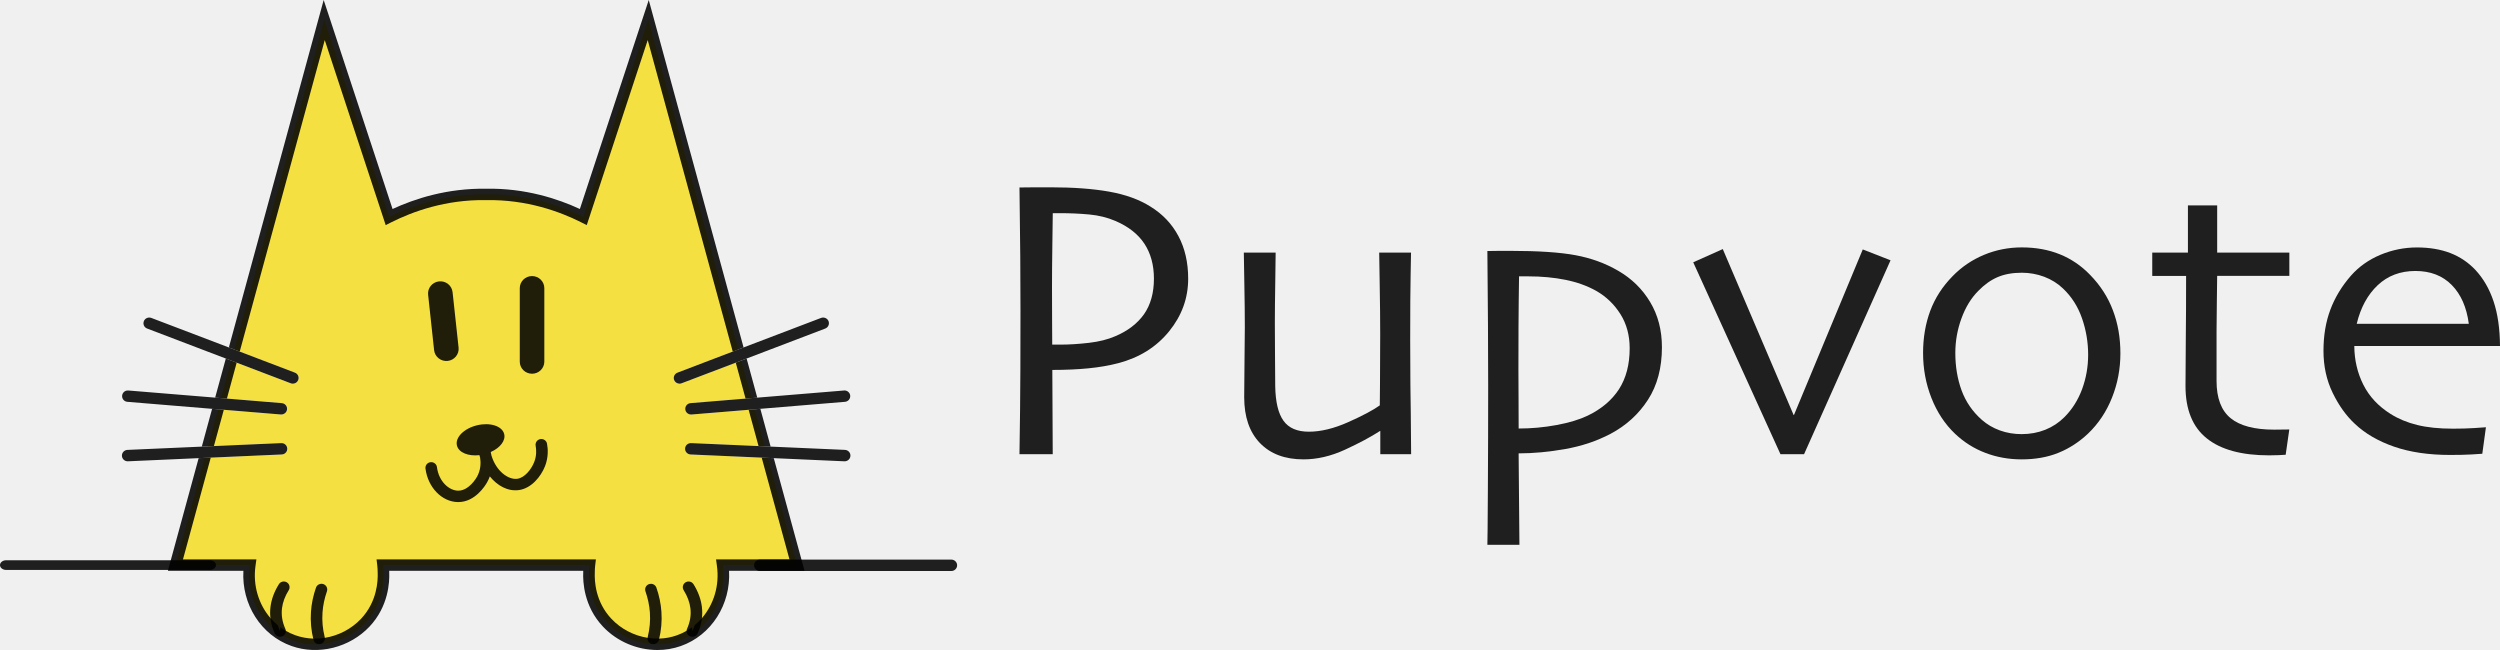
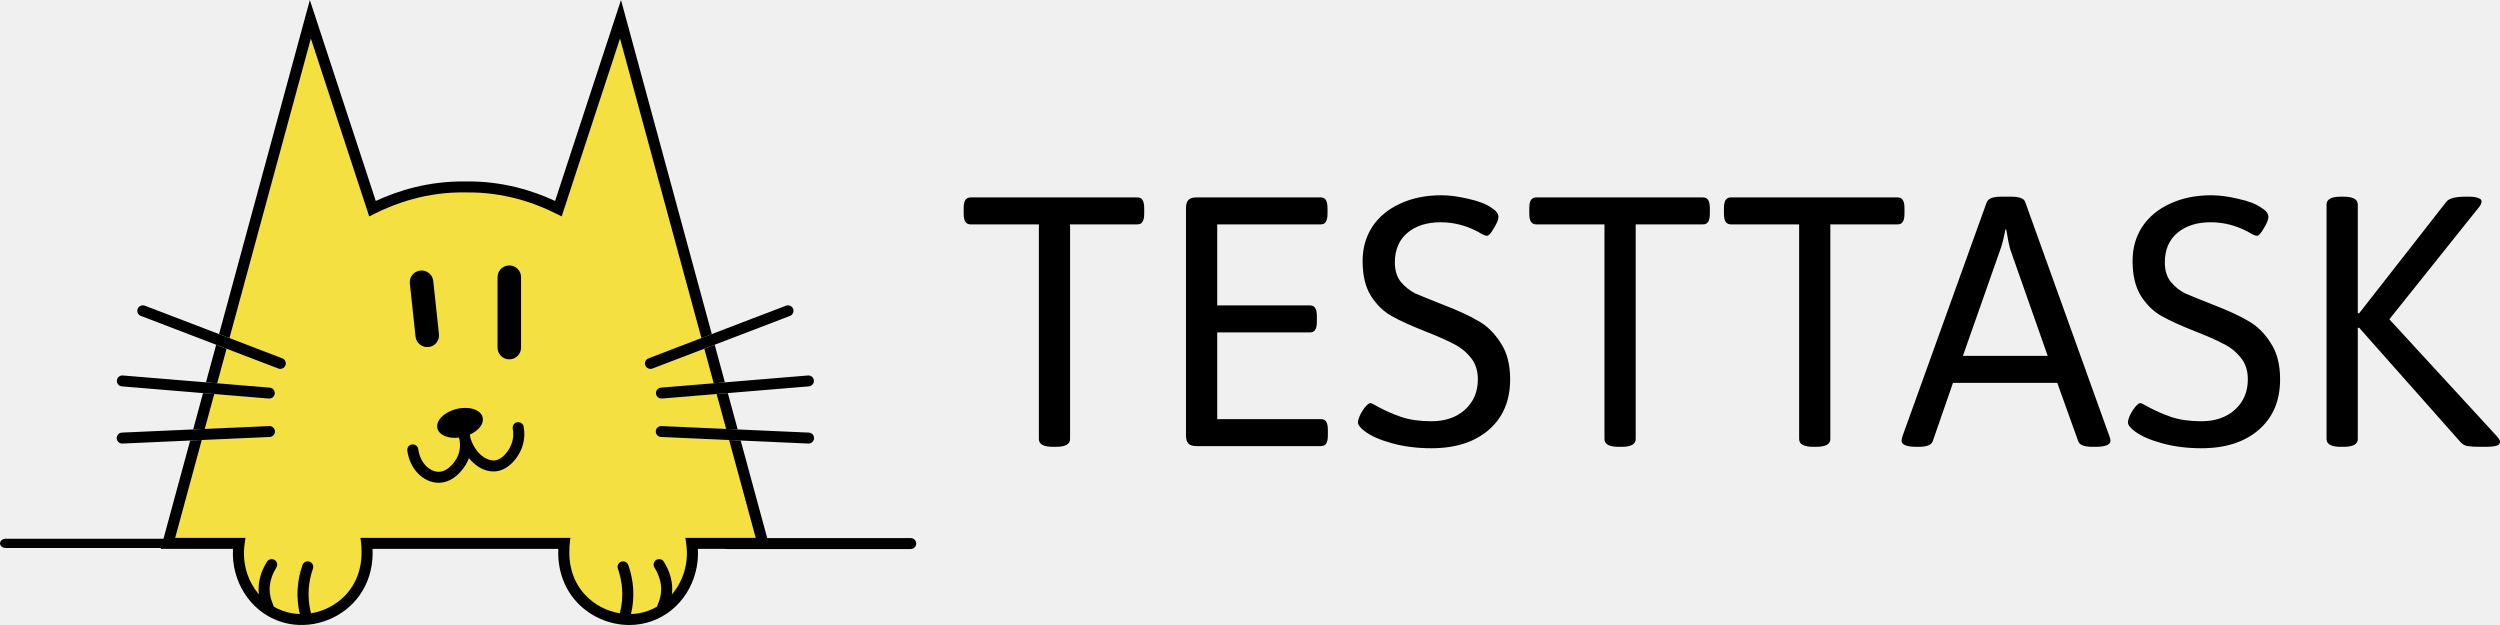
- <svg xmlns="http://www.w3.org/2000/svg" width="100" height="26" viewBox="0 0 100 26" fill="none">
-   <path d="M28.908 22.603C29.046 23.598 28.668 24.547 27.984 25.142C27.857 25.254 27.719 25.352 27.572 25.436C27.439 25.512 27.301 25.576 27.154 25.628C26.821 25.745 26.474 25.789 26.133 25.767C26.124 25.767 26.114 25.767 26.105 25.765C25.419 25.716 24.757 25.406 24.289 24.91C23.529 24.106 23.551 23.107 23.561 22.899C23.561 22.798 23.565 22.7 23.577 22.603H15.322C15.334 22.7 15.338 22.798 15.338 22.899C15.348 23.107 15.37 24.106 14.61 24.91C14.142 25.406 13.48 25.716 12.794 25.765C12.784 25.767 12.775 25.767 12.766 25.767C12.425 25.789 12.078 25.745 11.745 25.628C11.598 25.576 11.46 25.512 11.327 25.436C11.18 25.352 11.042 25.254 10.915 25.143C10.914 25.143 10.914 25.142 10.914 25.142C10.231 24.546 9.853 23.598 9.991 22.603H7.018C7.037 22.53 7.058 22.456 7.078 22.383C7.448 21.028 7.818 19.671 8.188 18.316L8.431 18.304L11.271 18.179C11.399 18.173 11.498 18.067 11.492 17.942C11.486 17.815 11.381 17.717 11.25 17.724L8.557 17.843L8.315 17.854C8.449 17.359 8.584 16.866 8.718 16.372L8.953 16.391L11.234 16.579H11.254C11.373 16.579 11.475 16.489 11.484 16.371C11.494 16.245 11.401 16.135 11.274 16.125L9.076 15.943L8.841 15.924C8.977 15.423 9.114 14.923 9.25 14.424L9.468 14.507L11.632 15.331C11.658 15.341 11.687 15.347 11.715 15.347C11.807 15.347 11.895 15.291 11.93 15.201C11.976 15.084 11.917 14.951 11.798 14.906L9.589 14.063L9.372 13.981C10.57 9.588 11.771 5.194 12.97 0.801C13.835 3.428 14.7 6.055 15.565 8.68C16.175 8.375 17.599 7.749 19.441 7.777H19.457C21.3 7.749 22.724 8.375 23.334 8.68C24.199 6.055 25.064 3.428 25.93 0.801C27.128 5.194 28.328 9.588 29.527 13.981L29.31 14.063L27.101 14.906C26.982 14.951 26.921 15.084 26.968 15.201C27.003 15.291 27.091 15.347 27.184 15.347C27.212 15.347 27.239 15.341 27.267 15.331L29.431 14.507L29.649 14.424C29.785 14.923 29.922 15.423 30.058 15.924L29.823 15.943L27.625 16.125C27.498 16.135 27.404 16.245 27.414 16.371C27.424 16.489 27.526 16.579 27.644 16.579H27.664L29.946 16.391L30.18 16.372C30.315 16.866 30.45 17.359 30.584 17.854L30.342 17.843L27.647 17.724C27.517 17.719 27.412 17.815 27.406 17.942C27.4 18.067 27.5 18.173 27.627 18.179L30.468 18.304L30.711 18.316C31.081 19.671 31.451 21.028 31.821 22.383C31.841 22.456 31.861 22.53 31.881 22.603H28.908Z" fill="#F4E041" />
-   <path d="M32.182 22.832L32.121 22.613L32.059 22.384L30.951 18.326L30.711 18.316L30.468 18.305L31.579 22.375H28.642L28.677 22.634C28.787 23.418 28.551 24.177 28.078 24.724C27.988 24.829 27.889 24.926 27.782 25.012C27.75 25.04 27.717 25.066 27.683 25.09C27.614 25.142 27.542 25.189 27.467 25.231C27.343 25.303 27.213 25.365 27.075 25.413C26.846 25.494 26.608 25.537 26.369 25.544C26.29 25.546 26.211 25.544 26.133 25.539C26.056 25.535 25.98 25.525 25.904 25.513C25.363 25.427 24.846 25.165 24.458 24.754C23.812 24.071 23.777 23.236 23.792 22.899C23.792 22.8 23.796 22.712 23.806 22.63L23.836 22.375H15.062L15.092 22.63C15.101 22.712 15.107 22.8 15.107 22.908C15.121 23.236 15.085 24.071 14.44 24.754C14.051 25.165 13.535 25.427 12.995 25.513C12.918 25.525 12.842 25.535 12.766 25.539C12.687 25.544 12.609 25.546 12.53 25.544C12.29 25.537 12.051 25.494 11.822 25.413C11.686 25.365 11.555 25.304 11.433 25.233H11.432C11.357 25.19 11.284 25.142 11.214 25.09C11.181 25.066 11.147 25.04 11.115 25.012C11.009 24.926 10.909 24.829 10.819 24.724C10.346 24.177 10.11 23.418 10.22 22.634L10.256 22.375H7.319L8.43 18.305L8.188 18.316L7.946 18.326L6.838 22.384L6.776 22.613L6.716 22.832H9.736C9.659 24.171 10.441 25.412 11.666 25.842C12.733 26.219 13.984 25.906 14.779 25.065C15.543 24.255 15.586 23.273 15.569 22.899C15.569 22.876 15.568 22.853 15.568 22.832H23.329V22.889C23.312 23.273 23.355 24.255 24.119 25.065C24.69 25.669 25.495 26 26.298 26C26.614 26 26.929 25.948 27.231 25.842C28.457 25.412 29.238 24.171 29.162 22.832H32.182ZM8.718 16.372L8.484 16.353L8.072 17.864L8.315 17.854L8.556 17.843L8.953 16.391L8.718 16.372ZM25.95 0L25.709 0.731C24.987 2.922 24.265 5.113 23.543 7.303L23.195 8.36C22.315 7.952 21.011 7.522 19.457 7.549H19.445C17.886 7.524 16.582 7.952 15.702 8.36L15.354 7.303C14.633 5.113 13.912 2.922 13.189 0.731L12.947 0L9.154 13.898L9.372 13.982L9.589 14.063L12.99 1.602C13.632 3.55 14.273 5.497 14.914 7.444L15.428 9.004L15.669 8.883C16.497 8.468 17.827 7.976 19.441 8.005H19.461C21.079 7.978 22.401 8.468 23.229 8.883L23.47 9.004L23.984 7.444C24.624 5.497 25.266 3.55 25.909 1.602L29.31 14.063L29.527 13.982L29.743 13.898L25.95 0ZM9.033 14.341L8.606 15.905L8.841 15.924L9.076 15.943L9.467 14.507L9.25 14.424L9.033 14.341ZM29.865 14.342L29.649 14.424L29.431 14.507L29.823 15.943L30.058 15.924L30.291 15.906L29.865 14.342ZM30.414 16.353L30.18 16.372L29.946 16.391L30.342 17.843L30.584 17.854L30.825 17.864L30.414 16.353Z" fill="black" fill-opacity="0.87" />
-   <path d="M21.282 14.949C21.01 14.949 20.791 14.733 20.791 14.465V11.528C20.791 11.26 21.01 11.043 21.282 11.043C21.553 11.043 21.773 11.26 21.773 11.528V14.465C21.773 14.732 21.553 14.949 21.282 14.949Z" fill="black" fill-opacity="0.87" />
-   <path d="M17.906 14.437C17.636 14.465 17.393 14.272 17.364 14.005L17.125 11.789C17.096 11.524 17.292 11.284 17.562 11.256C17.832 11.227 18.074 11.42 18.103 11.687L18.343 13.903C18.372 14.17 18.176 14.408 17.906 14.437Z" fill="black" fill-opacity="0.87" />
-   <path d="M11.928 15.201C11.894 15.291 11.806 15.347 11.713 15.347C11.686 15.347 11.657 15.342 11.63 15.331L9.466 14.507L9.249 14.424L9.031 14.341L5.887 13.142C5.766 13.097 5.708 12.965 5.754 12.847C5.8 12.73 5.934 12.672 6.053 12.717L9.153 13.898L9.37 13.981L9.587 14.063L11.797 14.906C11.916 14.952 11.975 15.084 11.928 15.201Z" fill="black" fill-opacity="0.87" />
-   <path d="M11.482 16.371C11.473 16.489 11.371 16.579 11.252 16.579H11.232L8.951 16.391L8.717 16.372L8.482 16.353L5.096 16.073C4.968 16.063 4.874 15.953 4.885 15.827C4.896 15.702 5.005 15.608 5.135 15.62L8.604 15.905L8.839 15.924L9.074 15.943L11.272 16.125C11.399 16.135 11.492 16.245 11.482 16.371Z" fill="black" fill-opacity="0.87" />
-   <path d="M11.49 17.942C11.496 18.068 11.398 18.174 11.269 18.179L8.429 18.305L8.186 18.316L7.944 18.326L5.118 18.452H5.107C4.985 18.452 4.882 18.356 4.877 18.234C4.871 18.108 4.97 18.002 5.097 17.996L8.07 17.865L8.313 17.855L8.555 17.843L11.248 17.724C11.379 17.718 11.484 17.816 11.49 17.942Z" fill="black" fill-opacity="0.87" />
-   <path d="M33.009 13.142L29.863 14.342L29.647 14.424L29.43 14.507L27.265 15.331C27.238 15.342 27.21 15.347 27.182 15.347C27.09 15.347 27.002 15.291 26.966 15.201C26.92 15.084 26.98 14.952 27.099 14.906L29.308 14.063L29.526 13.981L29.742 13.898L32.842 12.717C32.96 12.672 33.096 12.73 33.142 12.847C33.187 12.965 33.128 13.097 33.009 13.142Z" fill="black" fill-opacity="0.87" />
-   <path d="M34.009 15.827C34.019 15.953 33.925 16.063 33.797 16.073L30.411 16.353L30.177 16.372L29.943 16.392L27.661 16.58H27.641C27.523 16.58 27.421 16.49 27.411 16.371C27.401 16.246 27.495 16.135 27.622 16.125L29.82 15.944L30.055 15.924L30.288 15.906L33.759 15.62C33.886 15.607 33.998 15.702 34.009 15.827Z" fill="black" fill-opacity="0.87" />
-   <path d="M34.017 18.234C34.011 18.356 33.91 18.452 33.786 18.452H33.776L30.949 18.326L30.709 18.316L30.466 18.305L27.624 18.179C27.497 18.173 27.397 18.067 27.403 17.942C27.409 17.815 27.514 17.72 27.645 17.724L30.34 17.843L30.581 17.854L30.823 17.864L33.797 17.995C33.925 18.001 34.023 18.107 34.017 18.234Z" fill="black" fill-opacity="0.87" />
-   <path d="M26.037 23.58C26.125 23.83 26.201 24.136 26.226 24.486C26.254 24.898 26.202 25.256 26.131 25.539L26.037 23.58Z" fill="#F4E041" />
-   <path d="M26.132 25.767C26.114 25.767 26.095 25.765 26.077 25.76C25.953 25.731 25.877 25.606 25.908 25.485C25.989 25.16 26.019 24.829 25.996 24.502C25.976 24.218 25.916 23.933 25.819 23.655C25.777 23.536 25.841 23.406 25.962 23.365C26.084 23.324 26.214 23.387 26.256 23.506C26.367 23.822 26.434 24.147 26.457 24.471C26.484 24.846 26.449 25.223 26.357 25.595C26.33 25.698 26.235 25.767 26.132 25.767Z" fill="black" fill-opacity="0.87" />
-   <path d="M27.545 23.489C27.686 23.714 27.808 23.987 27.846 24.301C27.893 24.669 27.809 24.99 27.695 25.245L27.545 23.489Z" fill="#F4E041" />
-   <path d="M27.695 25.472C27.664 25.472 27.633 25.465 27.601 25.452C27.485 25.401 27.431 25.267 27.483 25.151C27.606 24.878 27.65 24.601 27.616 24.327C27.586 24.088 27.496 23.846 27.347 23.608C27.28 23.501 27.314 23.36 27.422 23.294C27.531 23.228 27.673 23.261 27.74 23.368C27.925 23.663 28.037 23.967 28.075 24.273C28.119 24.628 28.063 24.986 27.907 25.336C27.868 25.422 27.784 25.472 27.695 25.472Z" fill="black" fill-opacity="0.87" />
-   <path d="M12.86 23.58C12.772 23.83 12.695 24.136 12.671 24.486C12.642 24.898 12.694 25.256 12.766 25.539L12.86 23.58Z" fill="#F4E041" />
-   <path d="M12.764 25.767C12.66 25.767 12.566 25.698 12.54 25.594C12.447 25.224 12.412 24.845 12.439 24.47C12.461 24.145 12.529 23.821 12.64 23.505C12.682 23.387 12.814 23.323 12.934 23.364C13.054 23.405 13.119 23.535 13.077 23.654C12.98 23.932 12.92 24.216 12.9 24.501C12.877 24.828 12.907 25.159 12.988 25.483C13.018 25.605 12.943 25.73 12.819 25.759C12.801 25.765 12.783 25.767 12.764 25.767Z" fill="black" fill-opacity="0.87" />
-   <path d="M11.351 23.489C11.21 23.714 11.088 23.987 11.05 24.301C11.003 24.669 11.087 24.99 11.201 25.245L11.351 23.489Z" fill="#F4E041" />
-   <path d="M11.201 25.472C11.112 25.472 11.027 25.421 10.989 25.336C10.833 24.987 10.775 24.629 10.82 24.273C10.859 23.967 10.971 23.664 11.156 23.368C11.223 23.261 11.365 23.228 11.474 23.294C11.582 23.36 11.616 23.501 11.549 23.608C11.4 23.845 11.31 24.088 11.28 24.327C11.246 24.601 11.29 24.878 11.412 25.151C11.464 25.267 11.411 25.401 11.294 25.452C11.263 25.466 11.232 25.472 11.201 25.472Z" fill="black" fill-opacity="0.87" />
-   <path d="M8.393 22.798H0.246C0.111 22.798 0 22.711 0 22.604C0 22.497 0.111 22.41 0.246 22.41H8.393C8.528 22.41 8.639 22.497 8.639 22.604C8.639 22.711 8.528 22.798 8.393 22.798Z" fill="black" fill-opacity="0.87" />
-   <path d="M38.054 22.84H30.395C30.268 22.84 30.164 22.737 30.164 22.612C30.164 22.486 30.268 22.384 30.395 22.384H38.054C38.181 22.384 38.285 22.486 38.285 22.612C38.285 22.737 38.183 22.84 38.054 22.84Z" fill="black" fill-opacity="0.87" />
-   <path d="M21.802 18.644C21.635 19.071 21.25 19.532 20.761 19.602C20.309 19.665 19.893 19.426 19.593 19.056C19.564 19.134 19.529 19.215 19.482 19.296C19.407 19.429 19.004 20.083 18.331 20.083H18.312C17.672 20.072 17.116 19.496 17.019 18.742C17.004 18.617 17.093 18.503 17.22 18.488C17.345 18.472 17.463 18.561 17.478 18.685C17.552 19.267 17.965 19.621 18.32 19.627H18.33C18.754 19.627 19.047 19.131 19.079 19.074C19.238 18.791 19.235 18.502 19.206 18.311C19.196 18.276 19.186 18.241 19.177 18.206C18.732 18.257 18.348 18.103 18.278 17.822C18.198 17.503 18.555 17.141 19.077 17.013C19.599 16.885 20.087 17.04 20.167 17.36C20.234 17.623 20.004 17.915 19.629 18.081C19.641 18.123 19.651 18.174 19.66 18.228C19.848 18.842 20.326 19.201 20.696 19.151C20.983 19.11 21.252 18.782 21.369 18.481C21.469 18.226 21.455 17.985 21.426 17.829C21.404 17.705 21.487 17.586 21.612 17.564C21.739 17.542 21.858 17.624 21.881 17.747C21.921 17.962 21.939 18.29 21.802 18.644Z" fill="black" fill-opacity="0.87" />
-   <path d="M47.527 11.148C47.527 11.924 47.274 12.624 46.766 13.251C46.258 13.878 45.581 14.303 44.734 14.526C44.368 14.622 43.97 14.69 43.538 14.733C43.106 14.776 42.624 14.797 42.093 14.797L42.109 18.167H40.779C40.783 17.848 40.793 17.258 40.803 16.395C40.814 15.532 40.819 14.198 40.819 12.393C40.819 11.819 40.816 11.115 40.811 10.282C40.805 9.447 40.794 8.519 40.779 7.499C41.01 7.495 41.236 7.492 41.459 7.492C41.683 7.492 41.864 7.492 42.002 7.492C42.931 7.492 43.721 7.55 44.374 7.667C45.027 7.784 45.575 7.983 46.021 8.265C46.51 8.567 46.882 8.962 47.139 9.448C47.397 9.933 47.527 10.5 47.527 11.148ZM46.157 11.148C46.157 10.601 46.03 10.136 45.777 9.75C45.524 9.366 45.137 9.061 44.617 8.838C44.294 8.699 43.945 8.614 43.569 8.579C43.192 8.544 42.805 8.527 42.408 8.527C42.361 8.527 42.311 8.527 42.263 8.527C42.215 8.527 42.163 8.527 42.111 8.527C42.111 8.585 42.104 8.985 42.095 9.723C42.084 10.46 42.08 11.044 42.08 11.475C42.08 11.868 42.081 12.332 42.084 12.868C42.087 13.405 42.089 13.71 42.089 13.785C42.137 13.785 42.194 13.785 42.259 13.785C42.324 13.785 42.374 13.785 42.411 13.785C42.771 13.785 43.155 13.76 43.561 13.713C43.967 13.666 44.314 13.577 44.606 13.451C45.11 13.239 45.496 12.943 45.763 12.566C46.024 12.19 46.157 11.717 46.157 11.148Z" fill="black" fill-opacity="0.87" />
-   <path d="M56.445 18.167H55.212V17.243L55.205 17.236C54.828 17.48 54.359 17.731 53.797 17.989C53.236 18.247 52.683 18.375 52.14 18.375C51.398 18.375 50.818 18.157 50.398 17.722C49.978 17.286 49.768 16.676 49.768 15.889C49.768 15.464 49.773 14.959 49.781 14.372C49.788 13.785 49.793 13.359 49.793 13.093C49.793 12.609 49.787 12.013 49.773 11.304C49.759 10.595 49.753 10.195 49.753 10.105H51.026C51.026 10.174 51.021 10.557 51.011 11.252C51 11.947 50.994 12.502 50.994 12.917C50.994 13.283 50.997 13.741 51.001 14.288C51.006 14.835 51.009 15.223 51.009 15.451C51.02 16.078 51.129 16.537 51.339 16.83C51.549 17.123 51.887 17.268 52.355 17.268C52.833 17.268 53.358 17.14 53.93 16.885C54.503 16.63 54.922 16.407 55.192 16.215C55.192 16.151 55.195 15.859 55.2 15.336C55.205 14.813 55.208 14.16 55.208 13.379C55.208 12.821 55.202 12.153 55.188 11.376C55.174 10.598 55.168 10.174 55.168 10.105H56.441C56.441 10.195 56.436 10.494 56.425 11.002C56.414 11.51 56.408 12.374 56.408 13.596C56.408 14.28 56.411 14.883 56.416 15.4C56.427 15.917 56.434 16.839 56.445 18.167Z" fill="black" fill-opacity="0.87" />
-   <path d="M66.477 13.889C66.477 14.712 66.292 15.412 65.92 15.988C65.548 16.565 65.05 17.02 64.42 17.354C63.873 17.641 63.271 17.844 62.615 17.96C61.959 18.077 61.336 18.135 60.745 18.135L60.777 21.792H59.495C59.501 21.702 59.507 20.967 59.515 19.588C59.523 18.21 59.527 16.828 59.527 15.442C59.527 14.747 59.524 13.937 59.519 13.016C59.513 12.095 59.505 11.103 59.495 10.041C59.667 10.037 59.837 10.034 60.007 10.034C60.177 10.034 60.306 10.034 60.397 10.034C61.525 10.034 62.402 10.092 63.025 10.209C63.649 10.326 64.215 10.532 64.726 10.83C65.269 11.144 65.696 11.562 66.008 12.085C66.321 12.608 66.477 13.21 66.477 13.889ZM65.187 13.933C65.187 13.413 65.064 12.957 64.817 12.565C64.57 12.173 64.247 11.862 63.849 11.635C63.49 11.434 63.079 11.286 62.619 11.193C62.16 11.1 61.661 11.054 61.124 11.054C61.066 11.054 61.005 11.054 60.947 11.054C60.888 11.054 60.826 11.054 60.762 11.054C60.762 11.144 60.757 11.458 60.749 11.996C60.742 12.534 60.737 13.465 60.737 14.785C60.737 15.061 60.738 15.448 60.742 15.947C60.745 16.446 60.746 16.844 60.746 17.141C61.251 17.141 61.757 17.095 62.261 17.002C62.766 16.909 63.183 16.782 63.511 16.624C64.059 16.359 64.476 16.006 64.761 15.566C65.044 15.124 65.187 14.581 65.187 13.933Z" fill="black" fill-opacity="0.87" />
-   <path d="M75.622 10.412C74.918 11.99 74.171 13.663 73.384 15.43C72.597 17.197 72.19 18.109 72.162 18.169H71.219C71.193 18.104 70.8 17.241 70.042 15.578C69.284 13.914 68.513 12.22 67.729 10.492L68.911 9.963L71.744 16.599H71.759L74.511 9.977L75.622 10.412Z" fill="black" fill-opacity="0.87" />
-   <path d="M84.816 14.136C84.816 14.752 84.705 15.342 84.481 15.904C84.258 16.467 83.937 16.947 83.519 17.347C83.164 17.681 82.77 17.937 82.338 18.112C81.906 18.288 81.415 18.375 80.866 18.375C80.35 18.375 79.866 18.288 79.415 18.115C78.963 17.943 78.561 17.69 78.206 17.354C77.797 16.967 77.482 16.488 77.258 15.921C77.034 15.352 76.923 14.753 76.923 14.12C76.923 13.51 77.019 12.948 77.209 12.435C77.4 11.923 77.697 11.463 78.099 11.052C78.459 10.68 78.878 10.395 79.357 10.195C79.835 9.996 80.341 9.896 80.872 9.896C81.431 9.896 81.939 9.988 82.392 10.171C82.846 10.354 83.25 10.628 83.605 10.996C84.014 11.415 84.318 11.886 84.515 12.409C84.716 12.934 84.816 13.509 84.816 14.136ZM83.526 14.192C83.526 13.693 83.445 13.207 83.281 12.734C83.117 12.261 82.863 11.864 82.519 11.539C82.309 11.337 82.06 11.182 81.773 11.072C81.486 10.964 81.185 10.909 80.874 10.909C80.503 10.909 80.181 10.967 79.906 11.084C79.632 11.202 79.374 11.385 79.132 11.635C78.846 11.921 78.622 12.287 78.459 12.734C78.295 13.181 78.213 13.643 78.213 14.12C78.213 14.662 78.297 15.16 78.463 15.615C78.63 16.069 78.898 16.461 79.269 16.79C79.479 16.976 79.721 17.118 79.994 17.217C80.267 17.316 80.559 17.365 80.864 17.365C81.202 17.365 81.519 17.307 81.812 17.19C82.105 17.072 82.361 16.903 82.582 16.68C82.889 16.372 83.122 16 83.284 15.566C83.445 15.127 83.526 14.669 83.526 14.192Z" fill="black" fill-opacity="0.87" />
-   <path d="M91.572 17.179L91.427 18.19C91.39 18.196 91.298 18.2 91.149 18.206C91.001 18.211 90.873 18.214 90.767 18.214C89.665 18.214 88.832 17.987 88.267 17.532C87.702 17.078 87.42 16.381 87.42 15.442C87.42 14.852 87.424 14.221 87.432 13.547C87.44 12.873 87.444 12.036 87.444 11.037H86.09V10.105H87.517V8.216H88.687V10.104H91.574V11.035H88.687C88.687 11.146 88.682 11.479 88.674 12.031C88.667 12.583 88.662 12.992 88.662 13.258C88.662 13.481 88.662 13.755 88.662 14.079C88.662 14.402 88.662 14.788 88.662 15.235C88.662 15.925 88.85 16.422 89.227 16.729C89.603 17.034 90.183 17.186 90.969 17.186C91.066 17.186 91.182 17.185 91.316 17.182C91.449 17.18 91.535 17.179 91.572 17.179Z" fill="black" fill-opacity="0.87" />
-   <path d="M100 13.841H94.172C94.176 14.404 94.298 14.921 94.534 15.39C94.77 15.86 95.133 16.249 95.622 16.557C95.934 16.754 96.289 16.901 96.687 16.999C97.085 17.098 97.563 17.147 98.122 17.147C98.429 17.147 98.708 17.139 98.965 17.123C99.219 17.106 99.376 17.097 99.437 17.09L99.292 18.15C99.248 18.156 99.106 18.166 98.864 18.178C98.622 18.192 98.338 18.198 98.009 18.198C97.15 18.198 96.401 18.088 95.764 17.867C95.127 17.646 94.605 17.342 94.196 16.955C93.848 16.632 93.55 16.217 93.306 15.712C93.061 15.207 92.939 14.648 92.939 14.032C92.939 13.426 93.03 12.879 93.213 12.391C93.395 11.903 93.67 11.449 94.036 11.029C94.354 10.668 94.747 10.389 95.216 10.192C95.687 9.996 96.175 9.898 96.679 9.898C97.179 9.898 97.622 9.973 98.009 10.121C98.397 10.27 98.731 10.496 99.017 10.798C99.333 11.138 99.576 11.555 99.742 12.053C99.909 12.55 99.995 13.146 100 13.841ZM98.752 12.949C98.665 12.29 98.438 11.774 98.07 11.4C97.701 11.025 97.216 10.839 96.614 10.839C96.013 10.839 95.51 11.029 95.107 11.409C94.704 11.789 94.425 12.303 94.269 12.951H98.752V12.949Z" fill="black" fill-opacity="0.87" />
+ <svg xmlns="http://www.w3.org/2000/svg" width="104" height="26" viewBox="0 0 104 26" fill="none">
+   <path d="M28.779 22.604C28.917 23.598 28.541 24.547 27.859 25.142C27.733 25.254 27.596 25.352 27.45 25.437C27.317 25.512 27.179 25.577 27.033 25.628C26.701 25.745 26.356 25.789 26.017 25.767C26.007 25.767 25.998 25.767 25.989 25.765C25.305 25.716 24.647 25.406 24.181 24.91C23.425 24.106 23.447 23.108 23.456 22.899C23.456 22.799 23.46 22.701 23.472 22.604H15.254C15.266 22.701 15.27 22.799 15.27 22.899C15.279 23.108 15.301 24.106 14.545 24.91C14.079 25.406 13.421 25.716 12.737 25.765C12.728 25.767 12.719 25.767 12.709 25.767C12.37 25.789 12.024 25.745 11.693 25.628C11.547 25.577 11.409 25.512 11.276 25.437C11.13 25.352 10.993 25.254 10.867 25.144C10.866 25.144 10.866 25.142 10.866 25.142C10.185 24.546 9.809 23.598 9.947 22.604H6.987C7.006 22.531 7.027 22.457 7.047 22.384C7.415 21.028 7.783 19.672 8.152 18.316L8.393 18.305L11.221 18.179C11.349 18.174 11.447 18.067 11.441 17.942C11.435 17.815 11.331 17.717 11.2 17.724L8.519 17.843L8.278 17.854C8.412 17.36 8.546 16.866 8.68 16.372L8.913 16.392L11.184 16.58H11.204C11.322 16.58 11.424 16.49 11.433 16.371C11.443 16.246 11.35 16.135 11.223 16.125L9.035 15.944L8.802 15.924C8.938 15.424 9.073 14.923 9.209 14.424L9.426 14.507L11.58 15.331C11.607 15.342 11.636 15.347 11.663 15.347C11.755 15.347 11.843 15.291 11.877 15.201C11.923 15.084 11.864 14.952 11.746 14.906L9.547 14.063L9.33 13.982C10.524 9.588 11.718 5.194 12.912 0.802C13.774 3.428 14.635 6.055 15.496 8.68C16.104 8.375 17.52 7.749 19.355 7.777H19.371C21.206 7.749 22.622 8.375 23.23 8.68C24.091 6.055 24.952 3.428 25.814 0.802C27.008 5.194 28.202 9.588 29.396 13.982L29.179 14.063L26.98 14.906C26.861 14.952 26.802 15.084 26.848 15.201C26.883 15.291 26.971 15.347 27.063 15.347C27.09 15.347 27.118 15.342 27.146 15.331L29.3 14.507L29.517 14.424C29.652 14.923 29.788 15.424 29.924 15.924L29.69 15.944L27.502 16.125C27.376 16.135 27.281 16.246 27.292 16.371C27.302 16.49 27.403 16.58 27.521 16.58H27.54L29.812 16.392L30.046 16.372C30.18 16.866 30.314 17.36 30.448 17.854L30.207 17.843L27.524 17.724C27.394 17.72 27.29 17.815 27.284 17.942C27.278 18.067 27.377 18.174 27.504 18.179L30.333 18.305L30.574 18.316C30.943 19.672 31.311 21.028 31.679 22.384C31.699 22.457 31.72 22.531 31.739 22.604H28.779Z" fill="#F4E041" />
+   <path d="M32.038 22.832L31.978 22.613L31.916 22.384L30.813 18.326L30.574 18.316L30.332 18.305L31.438 22.375H28.514L28.549 22.634C28.659 23.418 28.424 24.177 27.953 24.724C27.863 24.829 27.765 24.926 27.659 25.012C27.626 25.04 27.593 25.066 27.56 25.09C27.491 25.142 27.419 25.189 27.344 25.231C27.221 25.303 27.091 25.365 26.954 25.413C26.726 25.494 26.489 25.537 26.251 25.544C26.173 25.546 26.094 25.544 26.016 25.539C25.94 25.535 25.864 25.525 25.788 25.513C25.25 25.427 24.735 25.165 24.349 24.754C23.706 24.071 23.671 23.236 23.686 22.899C23.686 22.8 23.69 22.712 23.699 22.63L23.729 22.375H14.995L15.025 22.63C15.034 22.712 15.04 22.8 15.04 22.908C15.053 23.236 15.018 24.071 14.375 24.754C13.989 25.165 13.474 25.427 12.937 25.513C12.861 25.525 12.785 25.535 12.709 25.539C12.631 25.544 12.553 25.546 12.474 25.544C12.235 25.537 11.998 25.494 11.77 25.413C11.634 25.365 11.504 25.304 11.382 25.233H11.381C11.306 25.19 11.233 25.142 11.164 25.09C11.131 25.066 11.098 25.04 11.065 25.012C10.96 24.926 10.861 24.829 10.771 24.724C10.3 24.177 10.065 23.418 10.175 22.634L10.21 22.375H7.287L8.393 18.305L8.151 18.316L7.911 18.326L6.808 22.384L6.746 22.613L6.686 22.832H9.692C9.616 24.171 10.394 25.412 11.614 25.842C12.677 26.219 13.922 25.906 14.713 25.065C15.473 24.255 15.516 23.273 15.5 22.899C15.5 22.876 15.499 22.853 15.499 22.832H23.225V22.889C23.208 23.273 23.25 24.255 24.011 25.065C24.58 25.669 25.381 26 26.181 26C26.495 26 26.809 25.948 27.11 25.842C28.33 25.412 29.108 24.171 29.032 22.832H32.038ZM8.679 16.372L8.446 16.353L8.036 17.864L8.278 17.854L8.518 17.843L8.913 16.391L8.679 16.372ZM25.834 0L25.594 0.731C24.876 2.922 24.156 5.113 23.438 7.303L23.092 8.36C22.216 7.952 20.917 7.522 19.371 7.549H19.358C17.806 7.524 16.508 7.952 15.632 8.36L15.286 7.303C14.568 5.113 13.85 2.922 13.13 0.731L12.89 0L9.113 13.898L9.33 13.982L9.546 14.063L12.932 1.602C13.571 3.55 14.21 5.497 14.847 7.444L15.36 9.004L15.599 8.883C16.423 8.468 17.748 7.976 19.355 8.005H19.374C20.985 7.978 22.301 8.468 23.125 8.883L23.366 9.004L23.877 7.444C24.514 5.497 25.153 3.55 25.793 1.602L29.179 14.063L29.395 13.982L29.611 13.898L25.834 0ZM8.993 14.341L8.568 15.905L8.801 15.924L9.035 15.943L9.425 14.507L9.209 14.424L8.993 14.341ZM29.731 14.342L29.516 14.424L29.3 14.507L29.69 15.943L29.924 15.924L30.156 15.906L29.731 14.342ZM30.278 16.353L30.046 16.372L29.812 16.391L30.207 17.843L30.447 17.854L30.688 17.864L30.278 16.353Z" fill="black" />
+   <path d="M21.187 14.949C20.916 14.949 20.698 14.733 20.698 14.465V11.528C20.698 11.26 20.916 11.043 21.187 11.043C21.457 11.043 21.676 11.26 21.676 11.528V14.465C21.676 14.732 21.457 14.949 21.187 14.949Z" fill="black" />
+   <path d="M17.826 14.436C17.558 14.465 17.316 14.272 17.287 14.005L17.049 11.789C17.02 11.524 17.215 11.284 17.484 11.256C17.752 11.227 17.994 11.42 18.023 11.687L18.261 13.903C18.29 14.169 18.095 14.408 17.826 14.436Z" fill="black" />
+   <path d="M11.875 15.201C11.84 15.291 11.753 15.347 11.661 15.347C11.633 15.347 11.604 15.342 11.578 15.331L9.423 14.507L9.207 14.424L8.991 14.341L5.86 13.142C5.74 13.097 5.682 12.965 5.728 12.847C5.774 12.73 5.907 12.672 6.026 12.717L9.111 13.898L9.328 13.981L9.544 14.063L11.744 14.906C11.862 14.952 11.921 15.084 11.875 15.201Z" fill="black" />
+   <path d="M11.431 16.371C11.421 16.49 11.32 16.58 11.201 16.58H11.182L8.911 16.392L8.677 16.372L8.444 16.353L5.073 16.073C4.946 16.063 4.852 15.953 4.863 15.827C4.874 15.702 4.983 15.608 5.112 15.62L8.566 15.905L8.799 15.924L9.033 15.943L11.221 16.125C11.348 16.135 11.441 16.246 11.431 16.371Z" fill="black" />
+   <path d="M11.439 17.942C11.445 18.068 11.347 18.174 11.219 18.179L8.391 18.305L8.15 18.316L7.909 18.326L5.095 18.452H5.085C4.963 18.452 4.86 18.356 4.856 18.234C4.85 18.107 4.948 18.001 5.074 17.996L8.035 17.864L8.276 17.854L8.517 17.843L11.199 17.724C11.329 17.718 11.433 17.816 11.439 17.942Z" fill="black" />
+   <path d="M32.862 13.142L29.73 14.342L29.515 14.424L29.298 14.507L27.144 15.331C27.116 15.342 27.088 15.347 27.061 15.347C26.969 15.347 26.881 15.291 26.846 15.201C26.8 15.084 26.859 14.952 26.978 14.906L29.177 14.063L29.394 13.981L29.609 13.898L32.696 12.717C32.813 12.672 32.948 12.73 32.994 12.847C33.039 12.965 32.98 13.097 32.862 13.142Z" fill="black" />
+   <path d="M33.857 15.827C33.867 15.953 33.773 16.063 33.646 16.073L30.275 16.353L30.043 16.372L29.809 16.392L27.537 16.58H27.517C27.4 16.58 27.299 16.49 27.288 16.371C27.278 16.246 27.372 16.135 27.499 16.125L29.687 15.944L29.921 15.924L30.153 15.906L33.608 15.62C33.735 15.607 33.846 15.702 33.857 15.827Z" fill="black" />
+   <path d="M33.865 18.234C33.859 18.356 33.758 18.452 33.635 18.452H33.624L30.811 18.326L30.571 18.316L30.329 18.305L27.5 18.179C27.374 18.174 27.275 18.067 27.28 17.942C27.286 17.816 27.391 17.72 27.521 17.724L30.204 17.843L30.445 17.854L30.685 17.865L33.645 17.996C33.773 18.001 33.871 18.107 33.865 18.234Z" fill="black" />
+   <path d="M25.921 23.579C26.009 23.83 26.085 24.136 26.109 24.486C26.138 24.897 26.086 25.255 26.015 25.539L25.921 23.579Z" fill="white" />
+   <path d="M26.015 25.767C25.997 25.767 25.979 25.765 25.96 25.761C25.837 25.731 25.761 25.607 25.792 25.485C25.873 25.16 25.903 24.829 25.88 24.502C25.86 24.218 25.8 23.933 25.704 23.655C25.662 23.536 25.726 23.406 25.846 23.365C25.967 23.324 26.097 23.387 26.139 23.507C26.249 23.822 26.316 24.147 26.339 24.471C26.365 24.846 26.331 25.223 26.239 25.595C26.212 25.698 26.118 25.767 26.015 25.767Z" fill="black" />
+   <path d="M27.422 23.489C27.563 23.714 27.686 23.988 27.724 24.301C27.77 24.669 27.687 24.99 27.572 25.245L27.422 23.489Z" fill="white" />
+   <path d="M27.572 25.472C27.541 25.472 27.51 25.465 27.479 25.453C27.362 25.401 27.309 25.267 27.361 25.152C27.483 24.878 27.527 24.601 27.493 24.327C27.463 24.088 27.374 23.846 27.225 23.608C27.159 23.501 27.192 23.36 27.3 23.294C27.408 23.228 27.55 23.261 27.617 23.369C27.801 23.663 27.912 23.967 27.95 24.273C27.994 24.628 27.938 24.986 27.782 25.336C27.744 25.422 27.66 25.472 27.572 25.472Z" fill="black" />
+   <path d="M12.803 23.579C12.715 23.83 12.639 24.136 12.615 24.486C12.586 24.897 12.638 25.255 12.709 25.539L12.803 23.579Z" fill="white" />
+   <path d="M12.707 25.767C12.604 25.767 12.51 25.698 12.484 25.594C12.392 25.224 12.357 24.845 12.384 24.47C12.405 24.145 12.473 23.821 12.584 23.505C12.625 23.387 12.757 23.323 12.876 23.364C12.996 23.405 13.06 23.535 13.019 23.654C12.922 23.932 12.862 24.216 12.843 24.501C12.82 24.828 12.85 25.159 12.93 25.483C12.96 25.605 12.886 25.73 12.762 25.759C12.744 25.765 12.726 25.767 12.707 25.767Z" fill="black" />
+   <path d="M11.302 23.489C11.161 23.714 11.039 23.988 11 24.301C10.954 24.669 11.037 24.99 11.152 25.245L11.302 23.489Z" fill="white" />
+   <path d="M11.151 25.472C11.062 25.472 10.978 25.421 10.94 25.336C10.785 24.987 10.727 24.629 10.772 24.273C10.81 23.967 10.922 23.664 11.106 23.369C11.173 23.261 11.314 23.228 11.422 23.294C11.531 23.36 11.564 23.501 11.497 23.608C11.349 23.845 11.259 24.088 11.229 24.327C11.196 24.601 11.239 24.878 11.361 25.152C11.413 25.267 11.36 25.401 11.244 25.453C11.213 25.466 11.182 25.472 11.151 25.472Z" fill="black" />
+   <path d="M8.355 22.798H0.245C0.11 22.798 0 22.711 0 22.604C0 22.498 0.11 22.41 0.245 22.41H8.355C8.49 22.41 8.6 22.498 8.6 22.604C8.6 22.711 8.49 22.798 8.355 22.798Z" fill="black" />
+   <path d="M37.885 22.84H30.259C30.133 22.84 30.029 22.737 30.029 22.611C30.029 22.486 30.133 22.384 30.259 22.384H37.885C38.011 22.384 38.115 22.486 38.115 22.611C38.115 22.737 38.012 22.84 37.885 22.84Z" fill="black" />
+   <path d="M21.704 18.644C21.539 19.071 21.155 19.532 20.669 19.602C20.219 19.665 19.804 19.426 19.506 19.056C19.477 19.134 19.442 19.215 19.396 19.296C19.321 19.429 18.919 20.083 18.249 20.083H18.231C17.593 20.072 17.04 19.496 16.943 18.742C16.928 18.617 17.017 18.503 17.143 18.488C17.268 18.472 17.385 18.561 17.4 18.685C17.474 19.267 17.884 19.621 18.239 19.627H18.248C18.671 19.627 18.962 19.131 18.994 19.074C19.153 18.791 19.149 18.502 19.121 18.311C19.11 18.276 19.101 18.241 19.092 18.206C18.649 18.257 18.267 18.103 18.196 17.822C18.117 17.503 18.473 17.141 18.992 17.013C19.512 16.885 19.998 17.04 20.077 17.36C20.144 17.623 19.915 17.915 19.542 18.081C19.553 18.123 19.564 18.174 19.573 18.228C19.759 18.842 20.236 19.201 20.604 19.151C20.89 19.109 21.158 18.782 21.274 18.481C21.373 18.226 21.359 17.985 21.33 17.829C21.309 17.705 21.391 17.586 21.516 17.564C21.642 17.542 21.761 17.624 21.784 17.747C21.823 17.962 21.841 18.29 21.704 18.644Z" fill="black" />
+   <path d="M43.807 18.588C43.414 18.588 43.217 18.48 43.217 18.263V9.335H40.384C40.286 9.335 40.212 9.301 40.163 9.232C40.114 9.163 40.089 9.049 40.089 8.892V8.655C40.089 8.498 40.114 8.384 40.163 8.315C40.212 8.246 40.286 8.212 40.384 8.212H47.304C47.412 8.212 47.486 8.246 47.525 8.315C47.574 8.384 47.599 8.498 47.599 8.655V8.892C47.599 9.049 47.574 9.163 47.525 9.232C47.486 9.301 47.412 9.335 47.304 9.335H44.515V18.263C44.515 18.48 44.319 18.588 43.925 18.588H43.807ZM49.78 18.558C49.623 18.558 49.51 18.524 49.441 18.455C49.372 18.386 49.337 18.273 49.337 18.115V8.655C49.337 8.498 49.372 8.384 49.441 8.315C49.51 8.246 49.623 8.212 49.78 8.212H54.929C55.038 8.212 55.111 8.246 55.151 8.315C55.2 8.384 55.225 8.498 55.225 8.655V8.892C55.225 9.049 55.2 9.163 55.151 9.232C55.111 9.301 55.038 9.335 54.929 9.335H50.636V12.705H54.487C54.595 12.705 54.669 12.74 54.708 12.809C54.757 12.878 54.782 12.991 54.782 13.149V13.385C54.782 13.543 54.757 13.656 54.708 13.725C54.669 13.794 54.595 13.829 54.487 13.829H50.636V17.435H54.944C55.052 17.435 55.126 17.47 55.166 17.538C55.215 17.608 55.239 17.721 55.239 17.878V18.115C55.239 18.273 55.215 18.386 55.166 18.455C55.126 18.524 55.052 18.558 54.944 18.558H49.78ZM59.546 18.647C58.956 18.647 58.41 18.578 57.908 18.44C57.407 18.302 57.028 18.135 56.772 17.938C56.585 17.8 56.492 17.677 56.492 17.568C56.492 17.45 56.556 17.287 56.684 17.08C56.821 16.873 56.93 16.77 57.008 16.77C57.048 16.77 57.151 16.819 57.318 16.918C57.623 17.085 57.948 17.228 58.292 17.346C58.646 17.465 59.064 17.524 59.546 17.524C60.117 17.524 60.579 17.366 60.933 17.051C61.297 16.726 61.479 16.302 61.479 15.78C61.479 15.415 61.381 15.114 61.184 14.878C60.987 14.632 60.746 14.44 60.461 14.302C60.185 14.154 59.782 13.976 59.251 13.769C58.681 13.543 58.228 13.336 57.894 13.149C57.559 12.961 57.274 12.685 57.038 12.321C56.802 11.946 56.684 11.459 56.684 10.857C56.684 10.325 56.817 9.852 57.082 9.439C57.358 9.025 57.741 8.704 58.233 8.478C58.735 8.241 59.31 8.123 59.959 8.123C60.294 8.123 60.667 8.172 61.081 8.271C61.494 8.36 61.813 8.483 62.04 8.64C62.236 8.759 62.335 8.887 62.335 9.025C62.335 9.133 62.271 9.291 62.143 9.498C62.025 9.705 61.931 9.808 61.863 9.808C61.813 9.808 61.74 9.783 61.641 9.734C61.553 9.685 61.494 9.65 61.464 9.631C60.972 9.374 60.461 9.246 59.93 9.246C59.359 9.246 58.897 9.394 58.543 9.69C58.199 9.985 58.026 10.394 58.026 10.917C58.026 11.252 58.11 11.523 58.277 11.73C58.454 11.937 58.651 12.094 58.867 12.203C59.094 12.301 59.482 12.459 60.033 12.676C60.623 12.902 61.105 13.124 61.479 13.341C61.853 13.548 62.167 13.853 62.423 14.257C62.689 14.651 62.822 15.159 62.822 15.78C62.822 16.666 62.527 17.366 61.936 17.878C61.346 18.391 60.55 18.647 59.546 18.647ZM67.337 18.588C66.943 18.588 66.746 18.48 66.746 18.263V9.335H63.913C63.815 9.335 63.741 9.301 63.692 9.232C63.643 9.163 63.618 9.049 63.618 8.892V8.655C63.618 8.498 63.643 8.384 63.692 8.315C63.741 8.246 63.815 8.212 63.913 8.212H70.833C70.942 8.212 71.015 8.246 71.055 8.315C71.104 8.384 71.129 8.498 71.129 8.655V8.892C71.129 9.049 71.104 9.163 71.055 9.232C71.015 9.301 70.942 9.335 70.833 9.335H68.045V18.263C68.045 18.48 67.848 18.588 67.455 18.588H67.337ZM75.434 18.588C75.041 18.588 74.844 18.48 74.844 18.263V9.335H72.011C71.913 9.335 71.839 9.301 71.79 9.232C71.741 9.163 71.716 9.049 71.716 8.892V8.655C71.716 8.498 71.741 8.384 71.79 8.315C71.839 8.246 71.913 8.212 72.011 8.212H78.931C79.039 8.212 79.113 8.246 79.152 8.315C79.202 8.384 79.226 8.498 79.226 8.655V8.892C79.226 9.049 79.202 9.163 79.152 9.232C79.113 9.301 79.039 9.335 78.931 9.335H76.142V18.263C76.142 18.48 75.946 18.588 75.552 18.588H75.434ZM79.739 18.588C79.317 18.588 79.105 18.504 79.105 18.337C79.105 18.287 79.12 18.218 79.149 18.13L82.646 8.419C82.705 8.261 82.902 8.182 83.236 8.182H83.664C84.018 8.182 84.215 8.261 84.254 8.419L87.751 18.145C87.781 18.213 87.795 18.278 87.795 18.337C87.795 18.504 87.584 18.588 87.161 18.588H87.043C86.699 18.588 86.502 18.509 86.453 18.352L85.582 15.927H81.244L80.403 18.352C80.354 18.509 80.158 18.588 79.813 18.588H79.739ZM85.184 14.804L83.635 10.399C83.585 10.242 83.526 9.956 83.458 9.542H83.428C83.349 9.936 83.276 10.222 83.207 10.399L81.657 14.804H85.184ZM91.577 18.647C90.987 18.647 90.441 18.578 89.939 18.44C89.438 18.302 89.059 18.135 88.803 17.938C88.616 17.8 88.523 17.677 88.523 17.568C88.523 17.45 88.587 17.287 88.715 17.08C88.852 16.873 88.96 16.77 89.039 16.77C89.078 16.77 89.182 16.819 89.349 16.918C89.654 17.085 89.978 17.228 90.323 17.346C90.677 17.465 91.095 17.524 91.577 17.524C92.147 17.524 92.61 17.366 92.964 17.051C93.328 16.726 93.51 16.302 93.51 15.78C93.51 15.415 93.411 15.114 93.215 14.878C93.018 14.632 92.777 14.44 92.492 14.302C92.216 14.154 91.813 13.976 91.282 13.769C90.711 13.543 90.259 13.336 89.924 13.149C89.59 12.961 89.305 12.685 89.069 12.321C88.832 11.946 88.715 11.459 88.715 10.857C88.715 10.325 88.847 9.852 89.113 9.439C89.388 9.025 89.772 8.704 90.264 8.478C90.765 8.241 91.341 8.123 91.99 8.123C92.324 8.123 92.698 8.172 93.111 8.271C93.525 8.36 93.844 8.483 94.07 8.64C94.267 8.759 94.365 8.887 94.365 9.025C94.365 9.133 94.302 9.291 94.174 9.498C94.056 9.705 93.962 9.808 93.893 9.808C93.844 9.808 93.77 9.783 93.672 9.734C93.584 9.685 93.525 9.65 93.495 9.631C93.003 9.374 92.492 9.246 91.96 9.246C91.39 9.246 90.928 9.394 90.574 9.69C90.229 9.985 90.057 10.394 90.057 10.917C90.057 11.252 90.141 11.523 90.308 11.73C90.485 11.937 90.682 12.094 90.898 12.203C91.124 12.301 91.513 12.459 92.064 12.676C92.654 12.902 93.136 13.124 93.51 13.341C93.883 13.548 94.198 13.853 94.454 14.257C94.72 14.651 94.852 15.159 94.852 15.78C94.852 16.666 94.557 17.366 93.967 17.878C93.377 18.391 92.58 18.647 91.577 18.647ZM97.375 18.588C96.982 18.588 96.785 18.48 96.785 18.263V8.507C96.785 8.291 96.982 8.182 97.375 8.182H97.493C97.887 8.182 98.084 8.291 98.084 8.507V13.03H98.143L101.772 8.389C101.88 8.251 102.146 8.182 102.569 8.182H102.717C102.884 8.182 103.012 8.202 103.1 8.241C103.189 8.271 103.233 8.315 103.233 8.374C103.233 8.463 103.184 8.562 103.085 8.67L99.397 13.282L103.867 18.145C103.956 18.243 104 18.322 104 18.381C104 18.46 103.951 18.514 103.853 18.544C103.754 18.573 103.587 18.588 103.351 18.588H103.174C102.958 18.588 102.785 18.578 102.658 18.558C102.54 18.539 102.441 18.485 102.362 18.396L98.143 13.636H98.084V18.263C98.084 18.48 97.887 18.588 97.493 18.588H97.375Z" fill="black" />
</svg>
